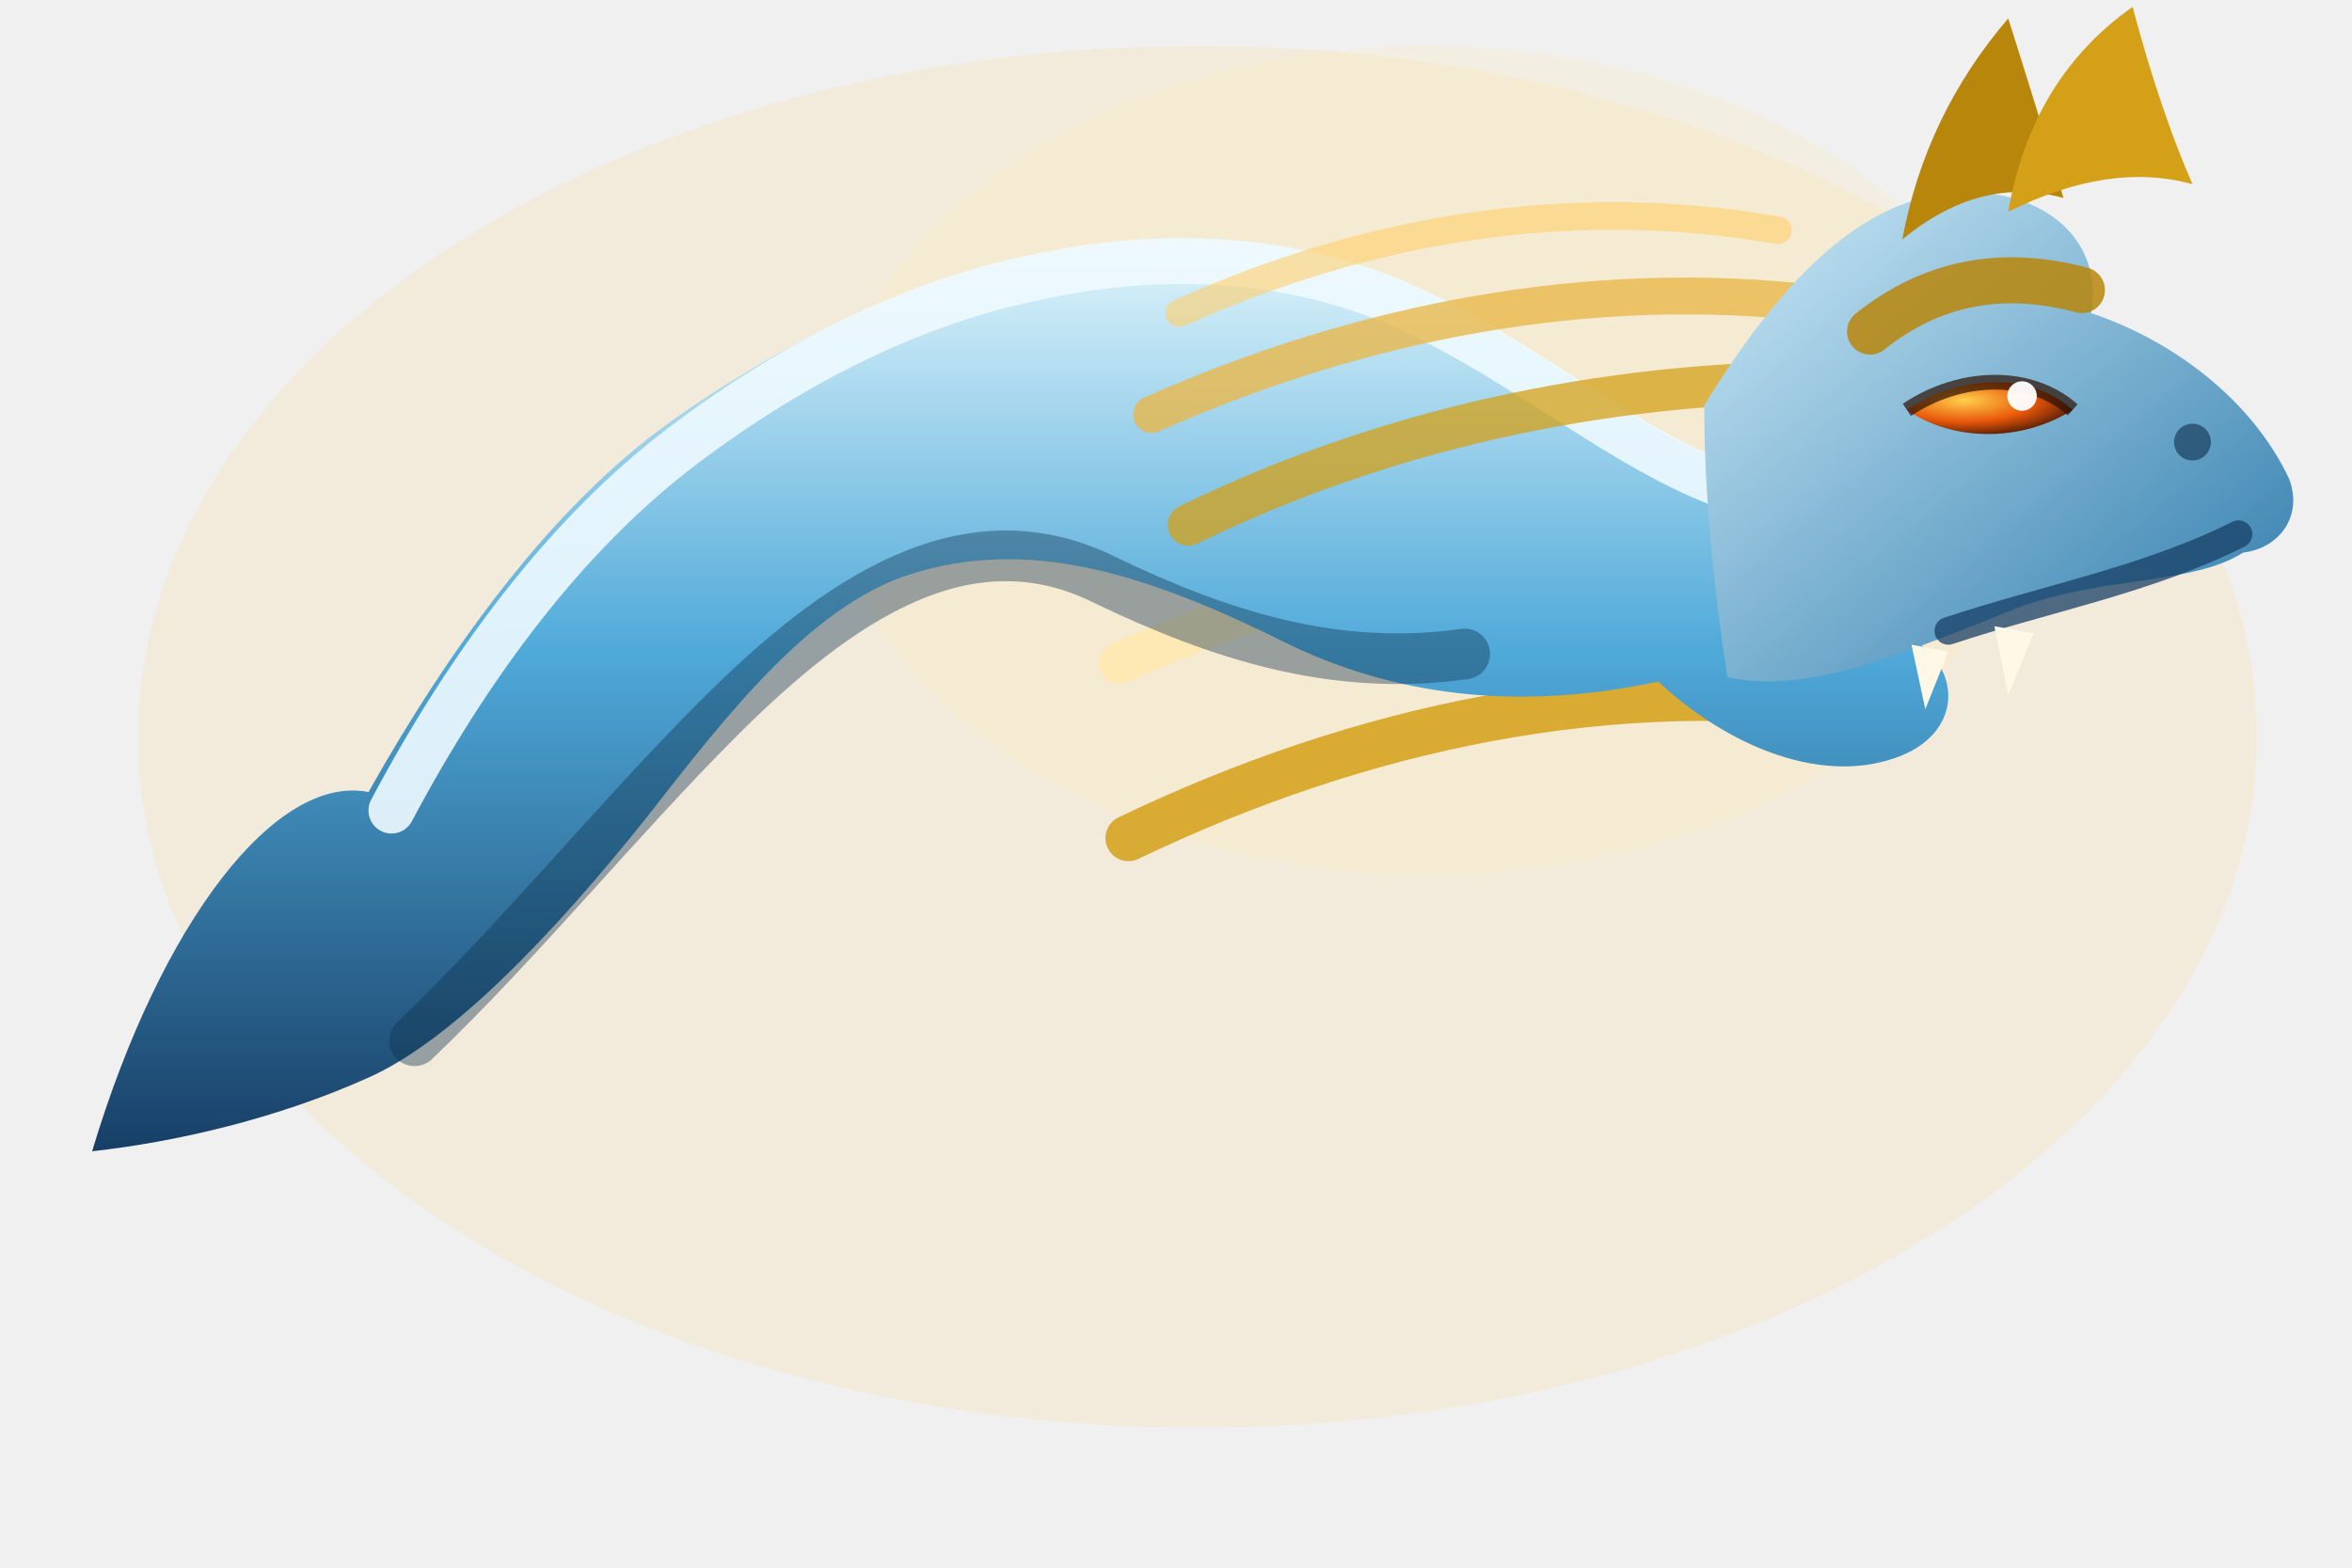
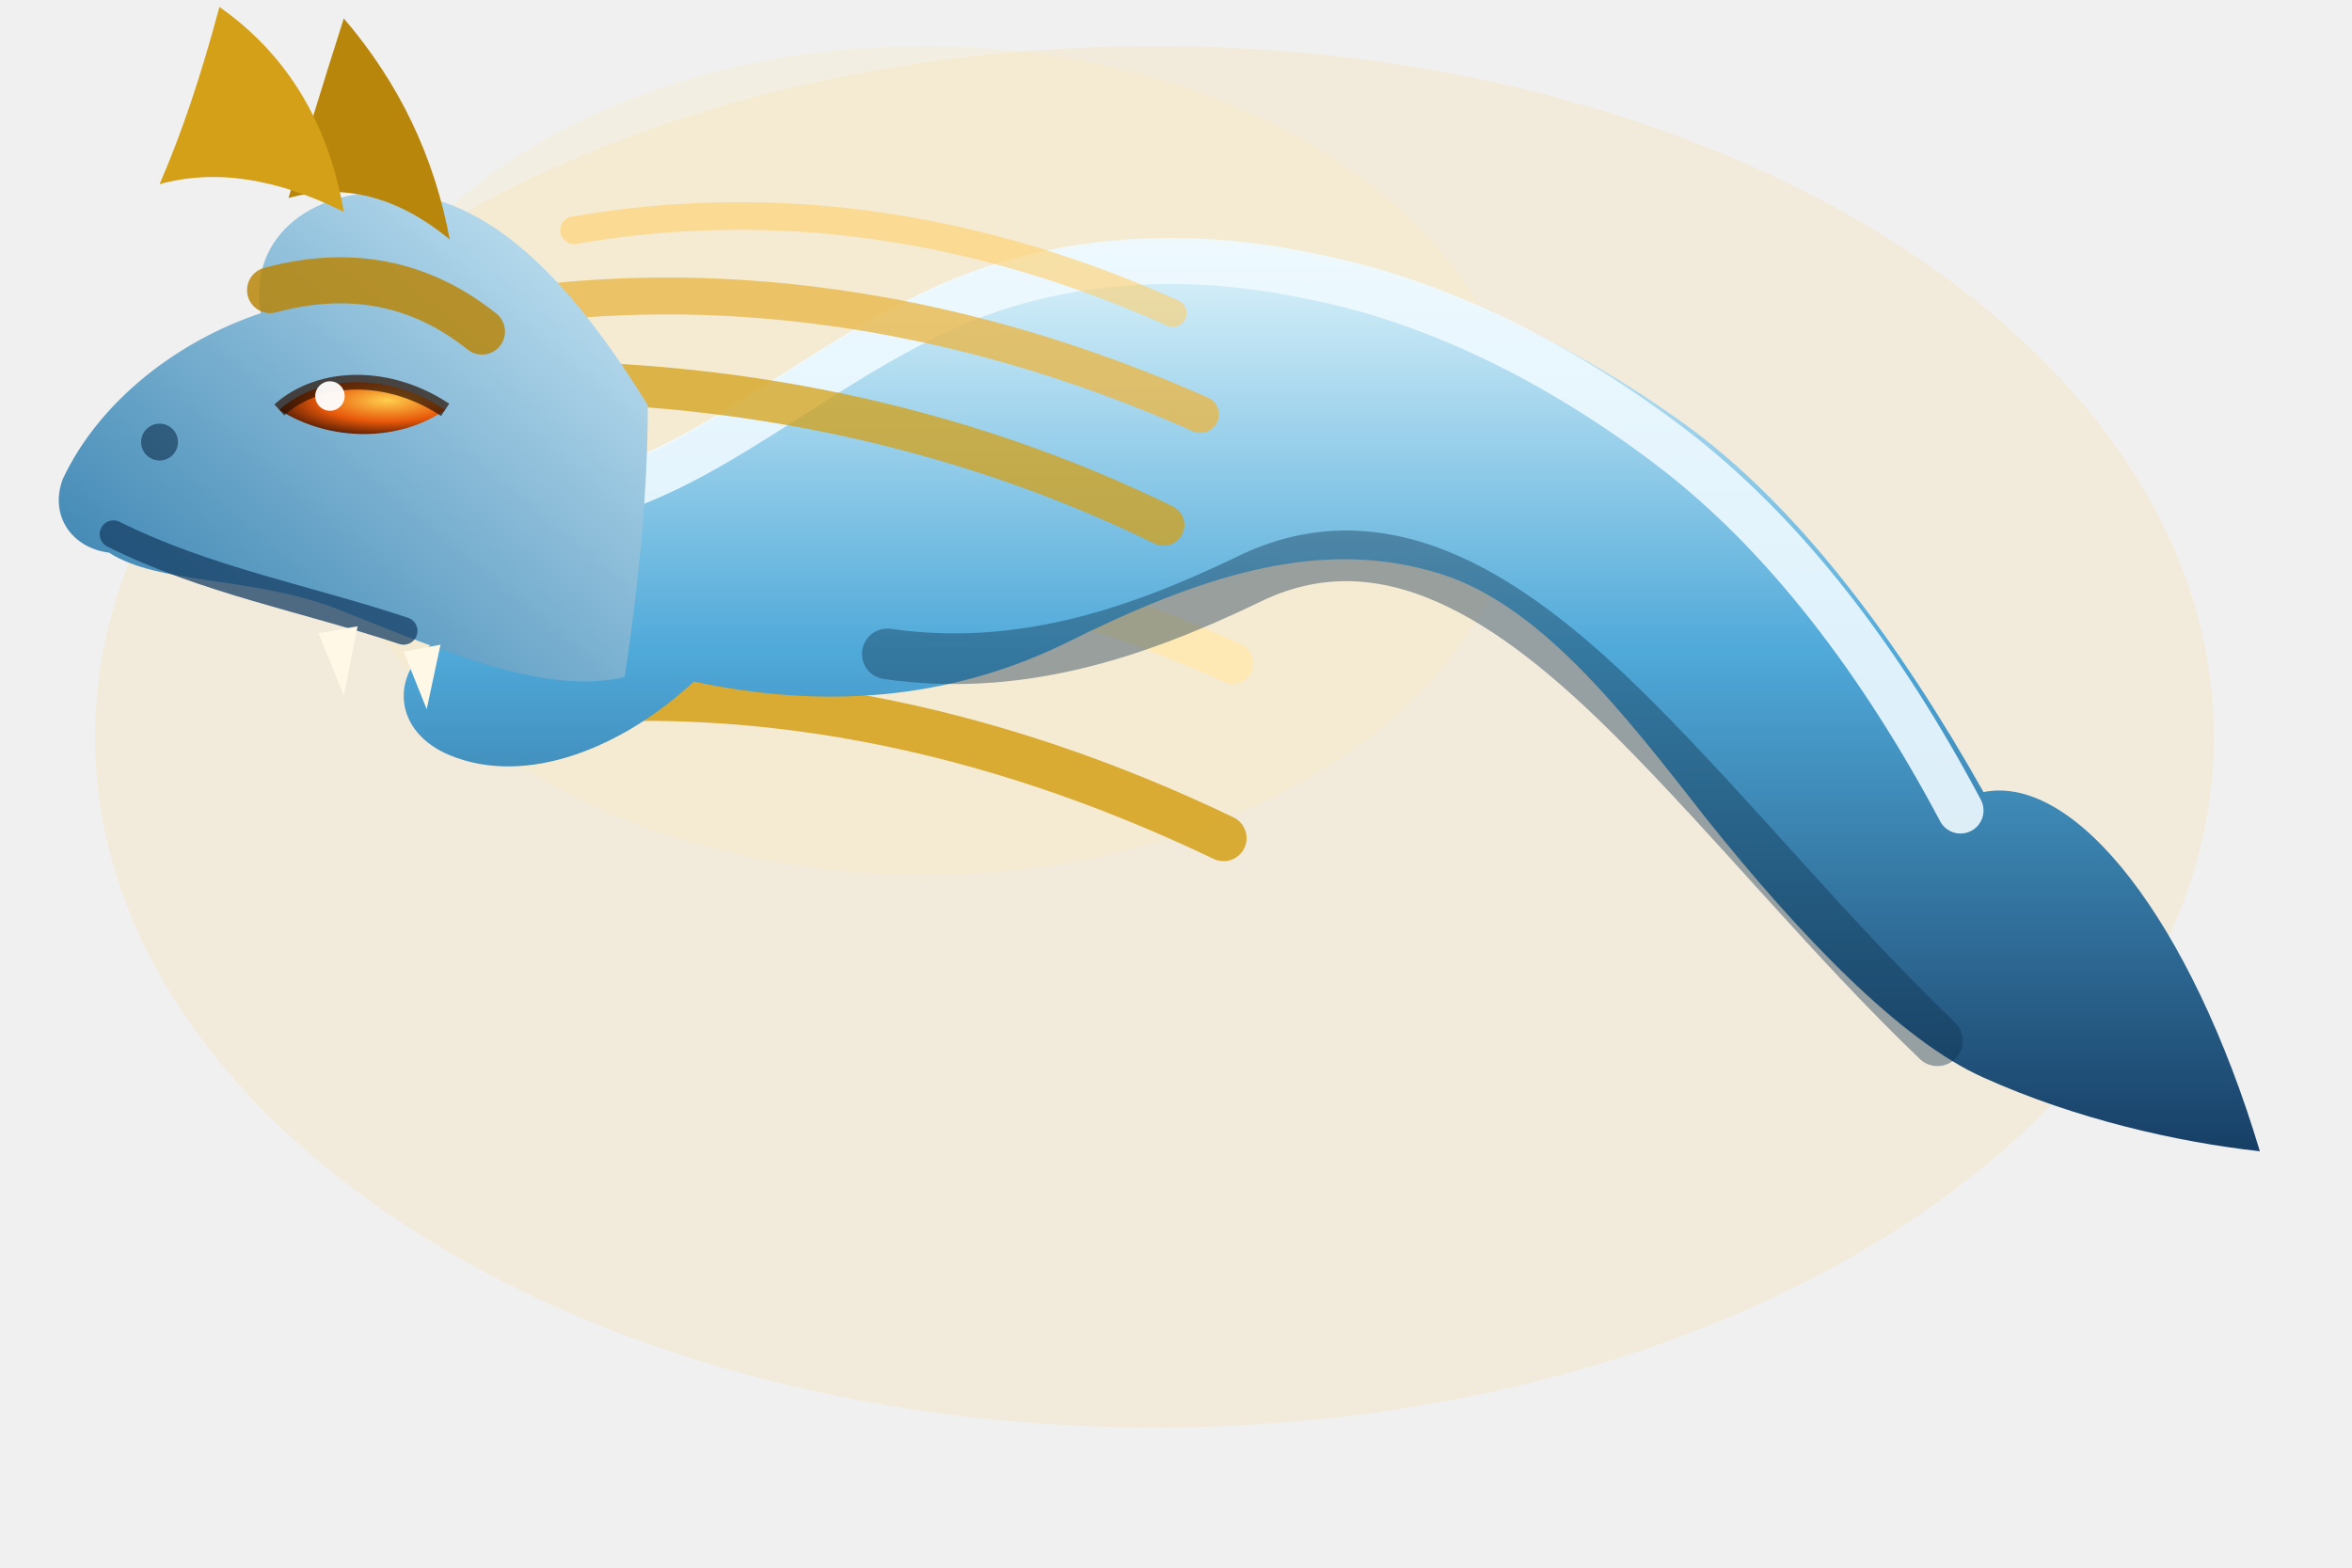
<svg xmlns="http://www.w3.org/2000/svg" viewBox="0 0 48 32">
  <defs>
    <linearGradient id="imugiBody" x1="0" y1="0" x2="0" y2="1">
      <stop offset="0%" stop-color="#dff4fb" />
      <stop offset="45%" stop-color="#4fa9d9" />
      <stop offset="100%" stop-color="#173f66" />
    </linearGradient>
    <linearGradient id="imugiHead" x1="0" y1="0" x2="1" y2="1">
      <stop offset="0%" stop-color="#cdeaf8" />
      <stop offset="100%" stop-color="#2c7aab" />
    </linearGradient>
    <radialGradient id="imugiEye" cx="0.35" cy="0.35" r="0.75">
      <stop offset="0%" stop-color="#ffcf4d" />
      <stop offset="55%" stop-color="#e8580a" />
      <stop offset="100%" stop-color="#3a1204" />
    </radialGradient>
  </defs>
-   <g transform="scale(0.94)">
+   <g transform="translate(48 0) scale(-0.94 0.94)">
    <ellipse cx="26" cy="16" rx="23" ry="15" fill="#ffcf6b" opacity="0.16" />
    <ellipse cx="31" cy="10" rx="13" ry="9" fill="#ffe9b0" opacity="0.22" />
    <path d="M40.5 15.4C35 14.6 29.5 15.8 24.5 18.2" stroke="#d4a017" stroke-width="1" fill="none" stroke-linecap="round" opacity="0.85" />
    <path d="M41.2 12.6C35.6 11.4 29.8 11.9 24.3 14.4" stroke="#ffe9b0" stroke-width="0.9" fill="none" stroke-linecap="round" opacity="0.85" />
    <path d="M2 25C3.5 20 6 16.8 8 17.2C9.8 14 12 11 14.5 9.2            C17 7.4 19.8 6.1 22.5 5.6C25.5 5 28.5 5.2 31 6.4            C33.8 7.7 36 9.8 38.5 10.4            C39.6 8.7 40.8 8 41.8 8.4C42.7 8.8 42.6 10.4 41.5 11.6            C42.4 12.2 42.6 13.3 41.7 14            C42.6 14.7 42.5 15.9 41.3 16.4C39.6 17.1 37.5 16.2 36 14.8            C33.2 15.4 30.5 15.2 28 14            C25 12.5 22.5 11.7 20 12.4C17.7 13 15.8 15.5 14 17.8            C12 20.3 9.8 22.6 8 23.4C6 24.3 3.8 24.8 2 25Z" fill="url(#imugiBody)" />
    <path d="M8.5 17.6C10.2 14.4 12.3 11.6 14.8 9.7C17.3 7.8 20 6.5 22.6 6            C25.4 5.4 28.2 5.6 30.6 6.7C33.2 7.9 35.3 9.8 37.6 10.6" stroke="#eefaff" stroke-width="1" fill="none" stroke-linecap="round" opacity="0.9" />
    <path d="M9 22.6C11.3 20.4 13.4 17.8 15.6 15.6C18.2 13 21 11.1 24 12.6            C26.5 13.8 29 14.6 31.8 14.2" stroke="#0d2f4c" stroke-width="1.1" fill="none" stroke-linecap="round" opacity="0.4" />
    <path d="M39.5 6.6C34.5 6 29.5 7 25 9" stroke="#e8b84b" stroke-width="0.8" fill="none" stroke-linecap="round" opacity="0.8" />
    <path d="M40.3 8.3C35.3 8.2 30.3 9.2 25.8 11.4" stroke="#d4a017" stroke-width="0.9" fill="none" stroke-linecap="round" opacity="0.75" />
    <path d="M38.6 5C34 4.2 29.6 5 25.6 6.8" stroke="#ffcf6b" stroke-width="0.6" fill="none" stroke-linecap="round" opacity="0.6" />
    <path d="M37 8.8C38.6 6.2 40.3 4.4 42.3 4.2C44.2 4 45.7 5.1 45.4 6.8            C47.2 7.4 48.9 8.7 49.7 10.4C50 11.2 49.5 11.9 48.7 12            C47.6 12.7 45.7 12.5 43.8 13.2C41.3 14.2 39.2 15.1 37.5 14.7            C37.2 12.7 37 10.7 37 8.8Z" fill="url(#imugiHead)" />
    <circle cx="47.6" cy="9.6" r="0.4" fill="#0d2f4c" opacity="0.6" />
    <path d="M48.6 11.6C46.6 12.6 44.4 13 42.3 13.7" stroke="#173f66" stroke-width="0.6" fill="none" stroke-linecap="round" opacity="0.75" />
    <path d="M43.3 13.6l0.3 1.5l0.55-1.35M41.5 14l0.3 1.4l0.5-1.25" fill="#fff8e6" />
    <path d="M41.3 5.2Q41.8 2.5 43.6 0.4Q44.3 2.6 44.8 4.3Q43 3.8 41.3 5.2Z" fill="#b8860b" />
    <path d="M43.6 4.6Q44.1 1.7 46.3 0.15Q46.9 2.4 47.6 4Q45.8 3.5 43.6 4.6Z" fill="#d4a017" />
    <path d="M40.6 7.2Q42.6 5.6 45.2 6.3" stroke="#b8860b" stroke-width="1" fill="none" stroke-linecap="round" opacity="0.85" />
    <path d="M41.4 8.9C42.6 8.1 44.1 8.1 45 8.9C43.9 9.6 42.4 9.6 41.4 8.9Z" fill="url(#imugiEye)" />
    <path d="M41.4 8.9C42.6 8.1 44.1 8.1 45 8.9" stroke="#2a0f02" stroke-width="0.32" fill="none" opacity="0.7" />
    <circle cx="43.9" cy="8.6" r="0.32" fill="#fff" opacity="0.95" />
  </g>
</svg>
